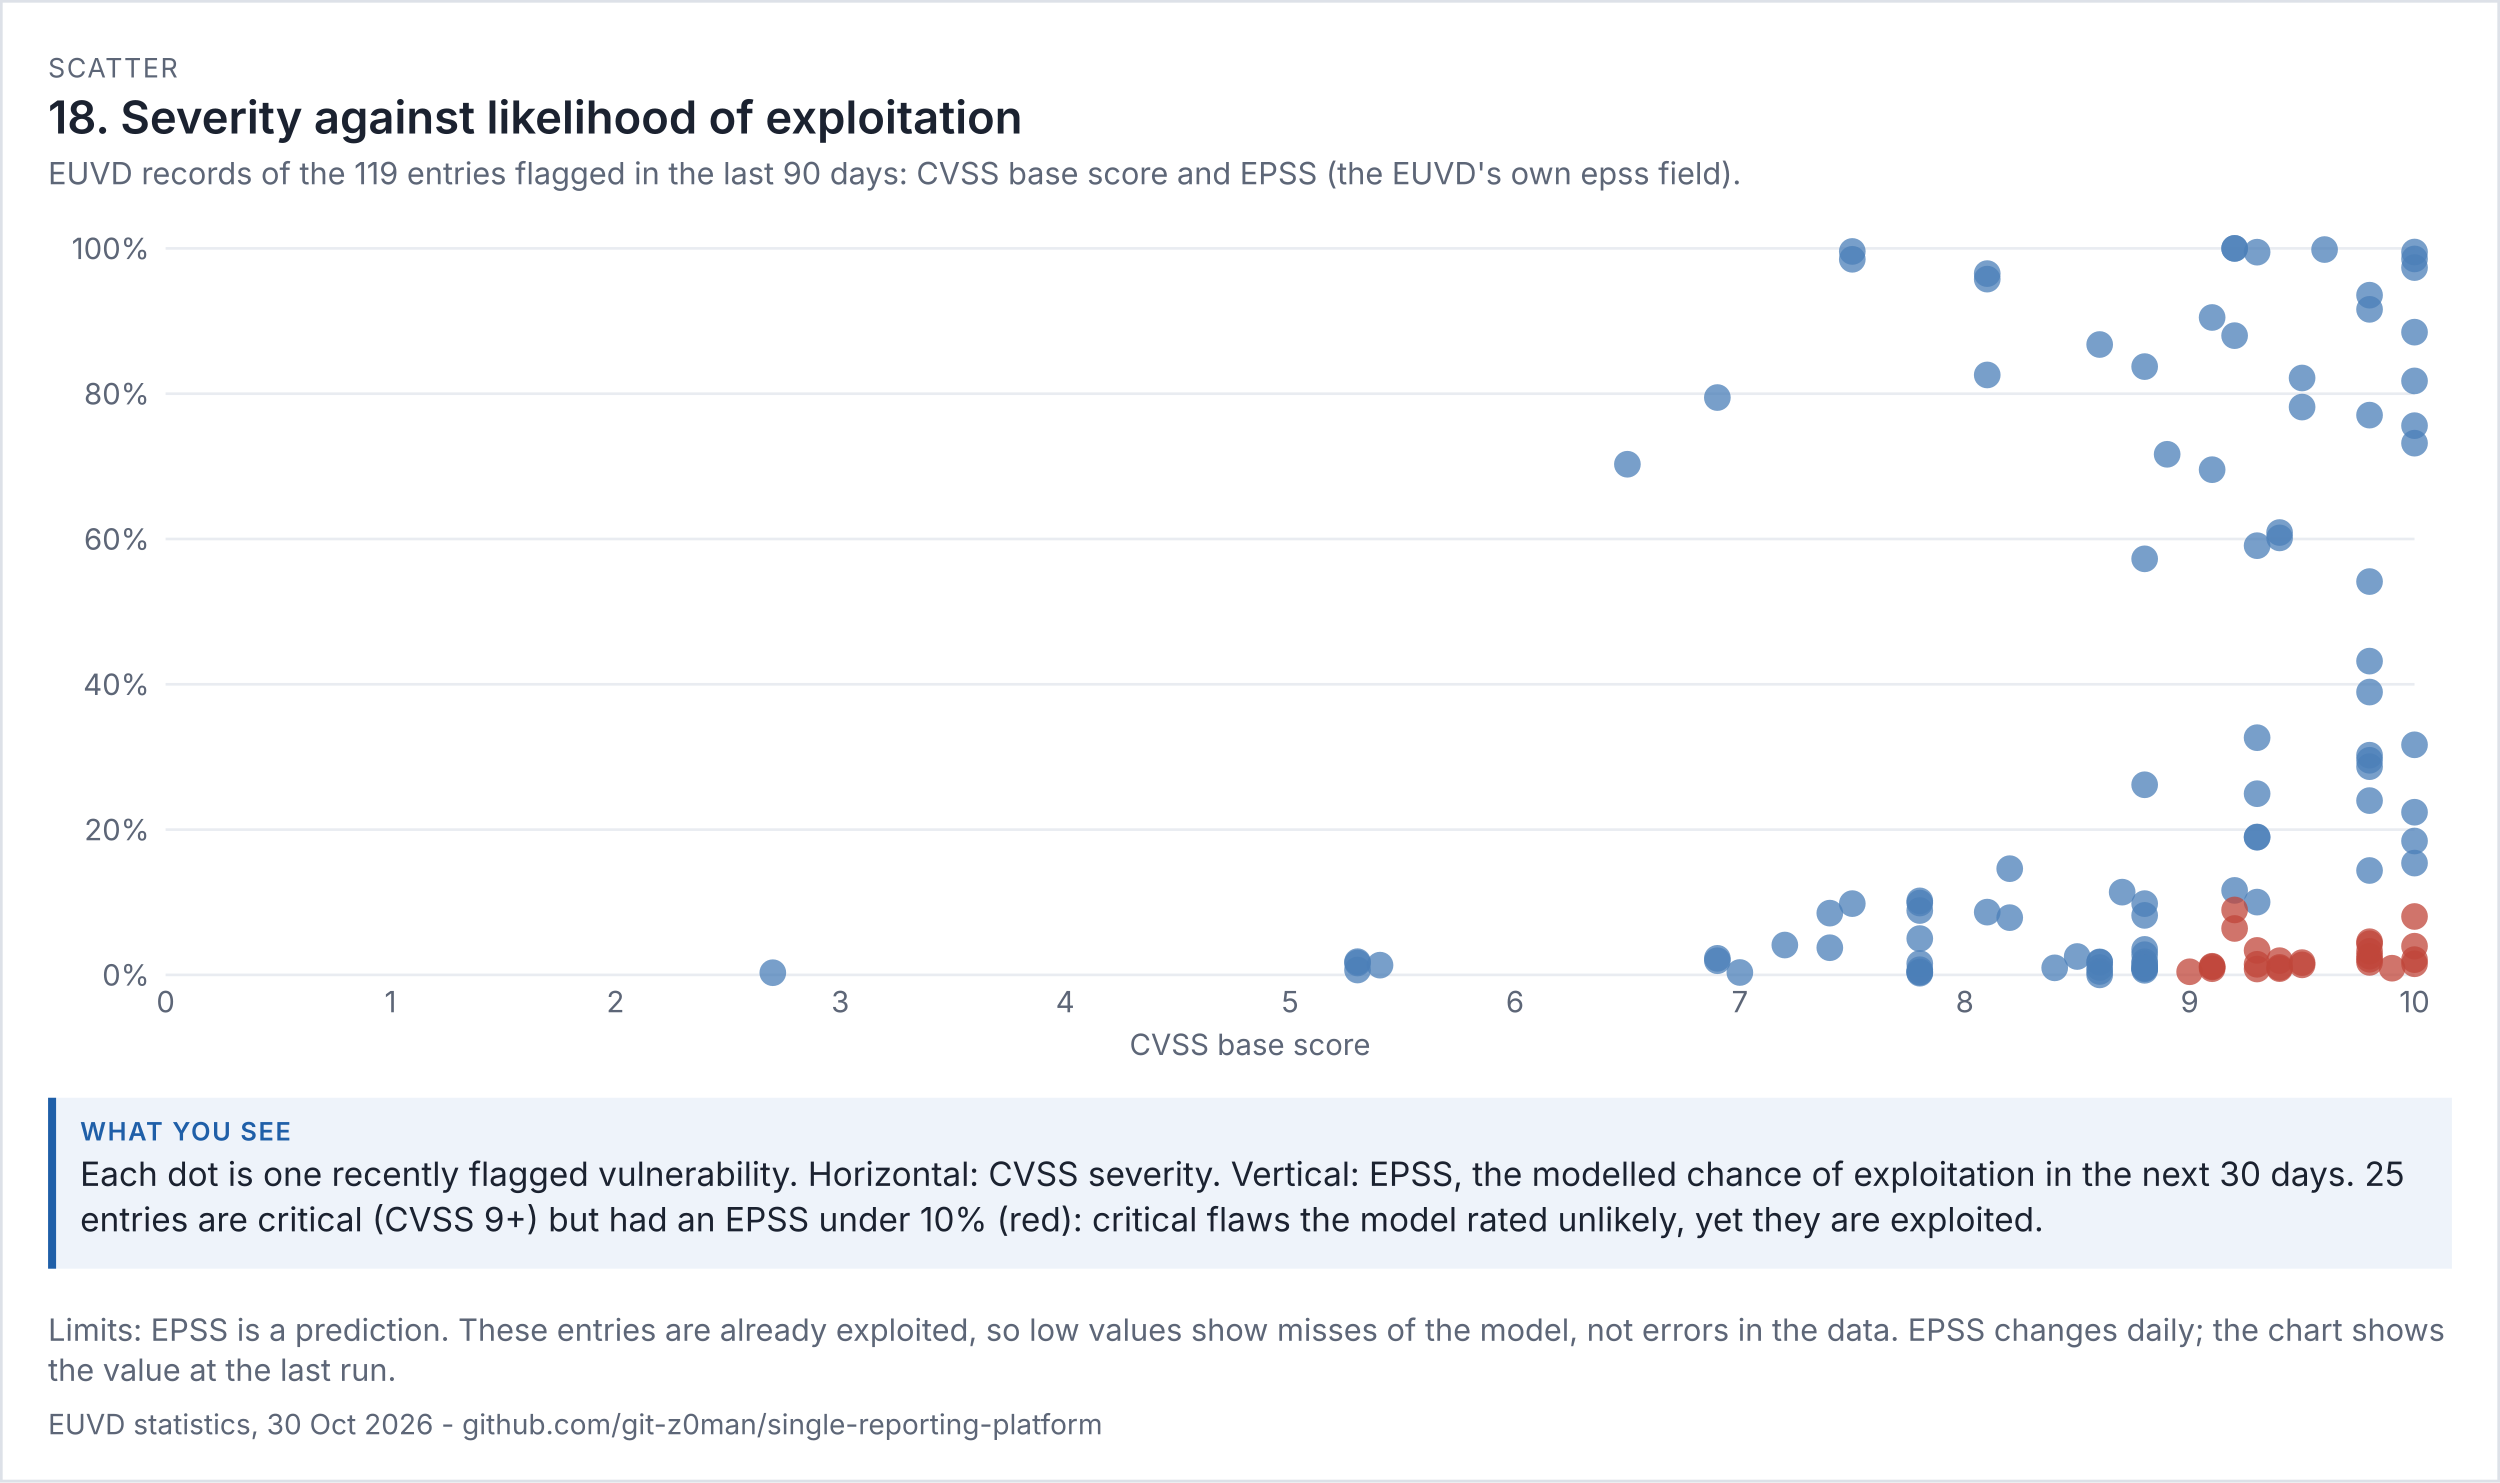
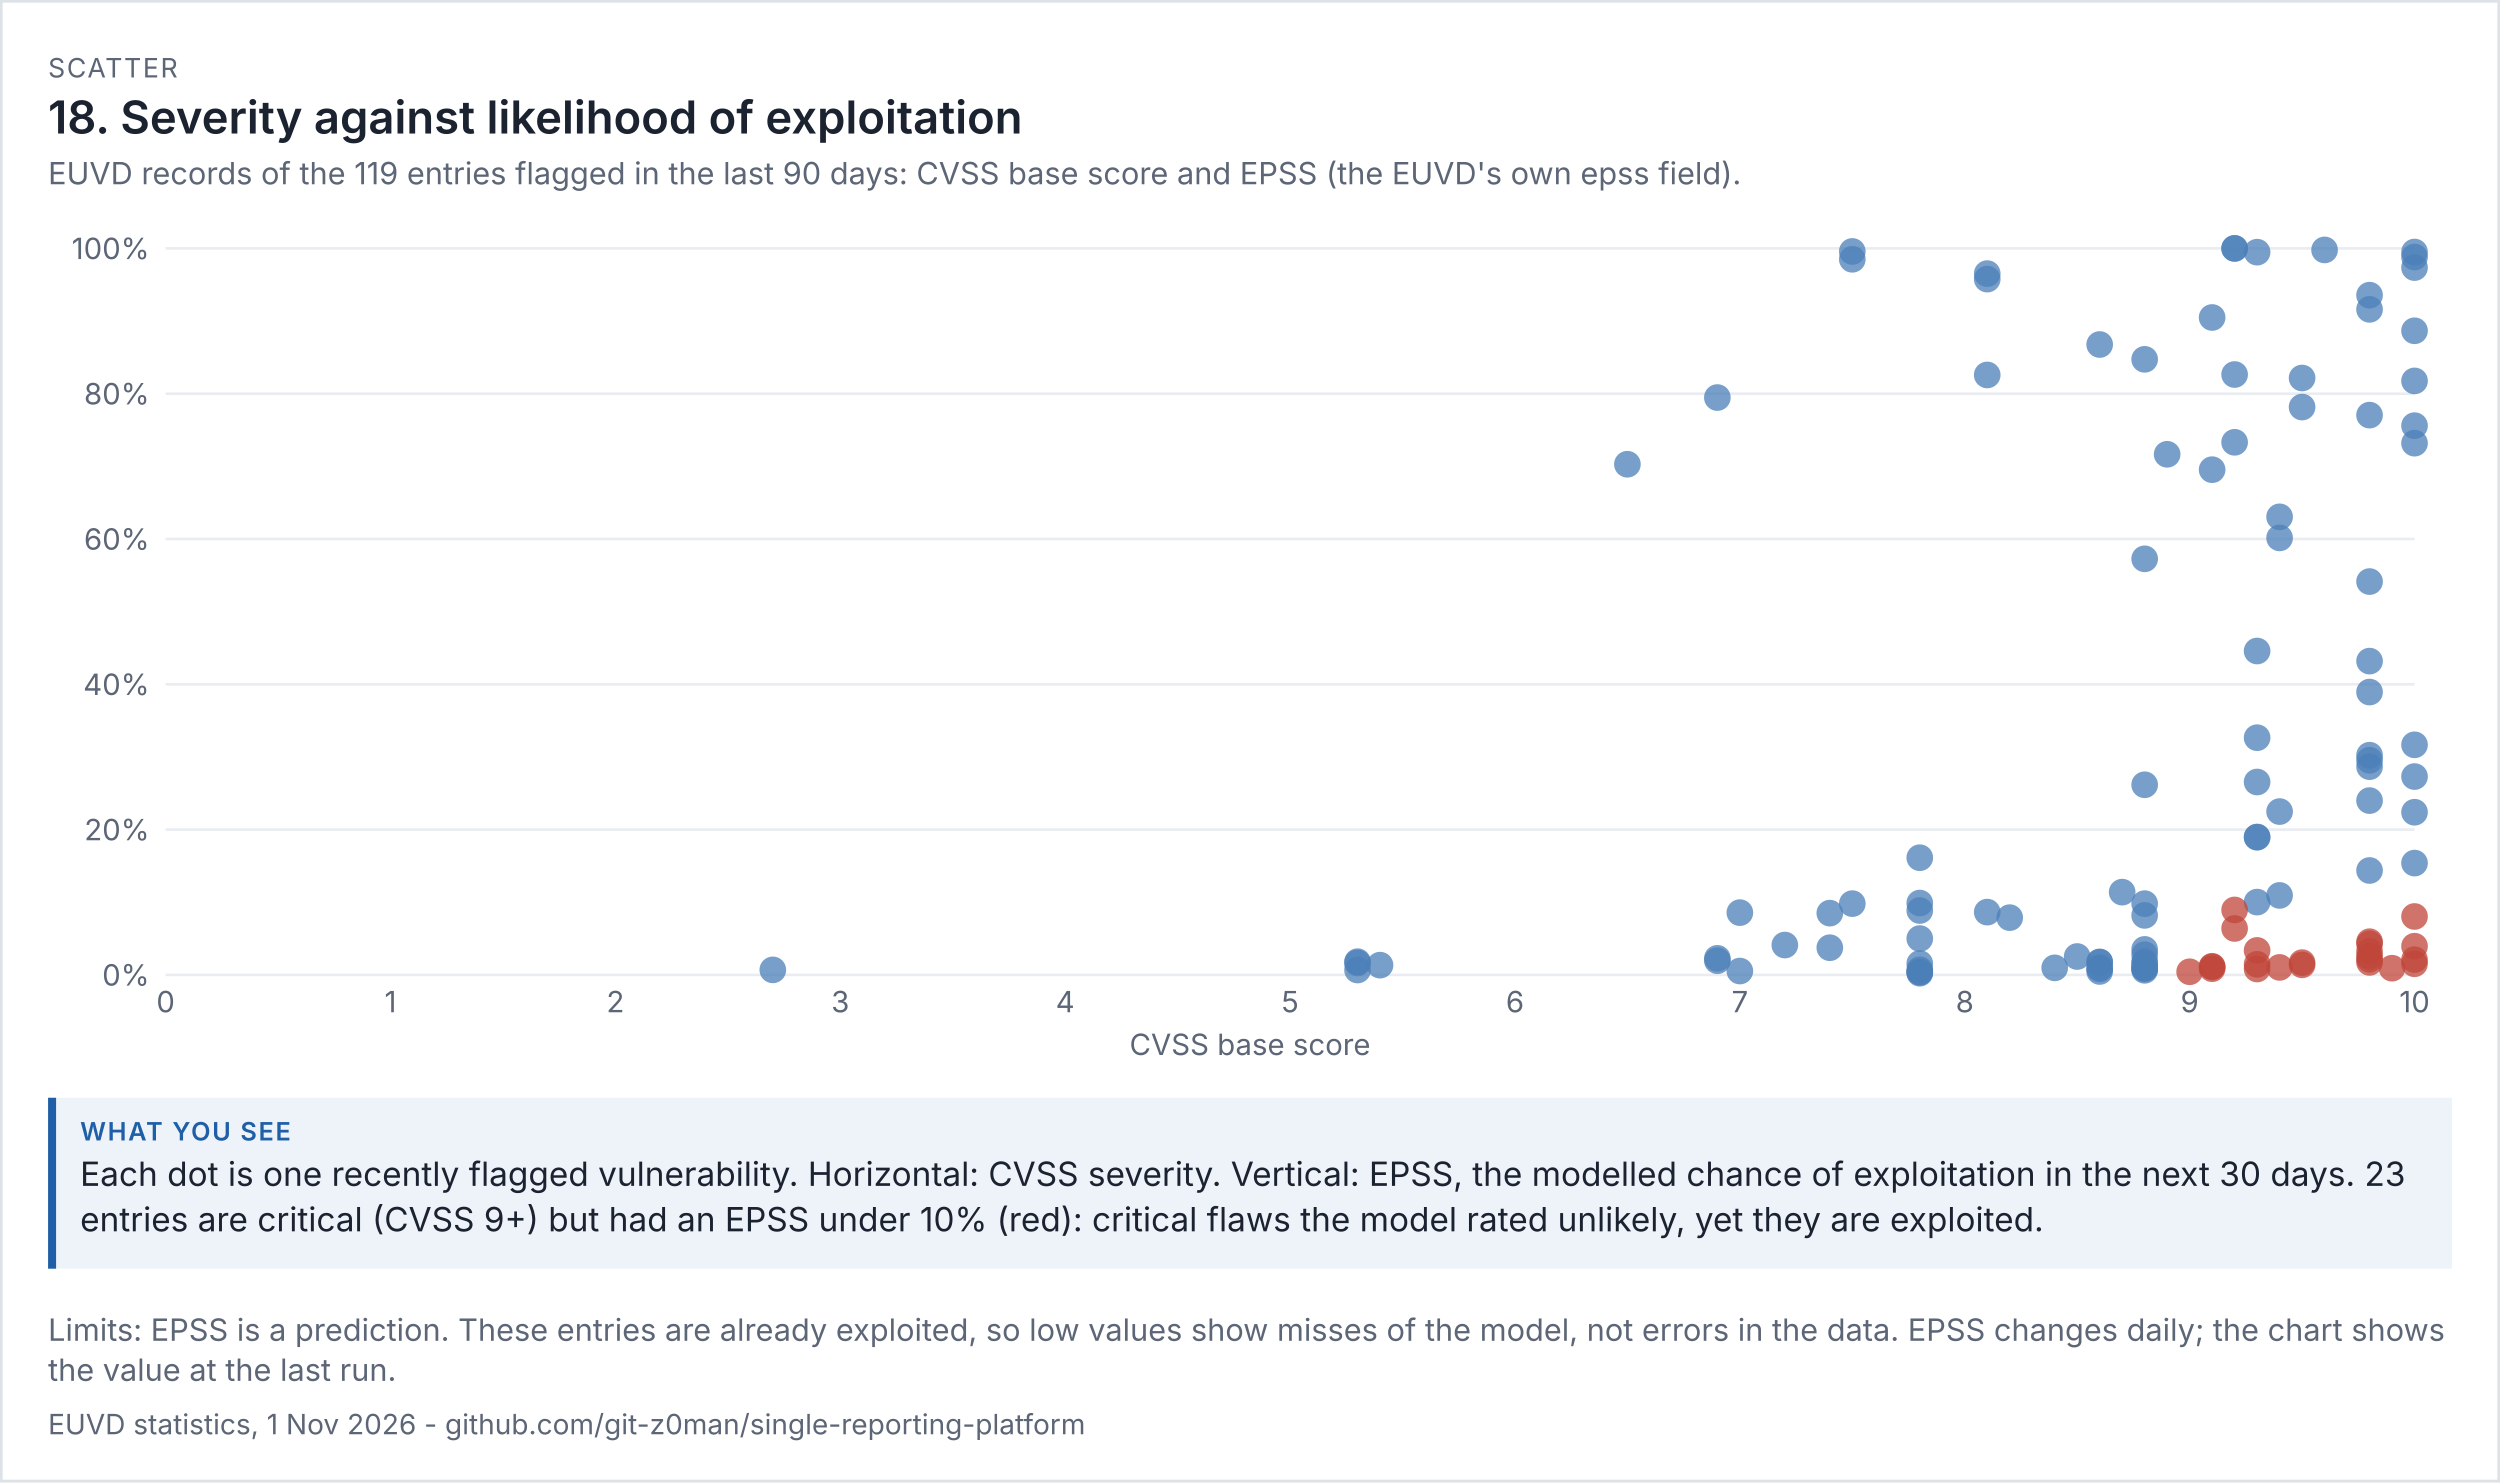
<svg xmlns="http://www.w3.org/2000/svg" viewBox="0 0 936 555" width="936" height="555" font-family="system-ui,-apple-system,'Segoe UI',sans-serif">
  <rect width="100%" height="100%" fill="#ffffff" />
  <rect x="0.5" y="0.5" width="935" height="554" fill="none" stroke="#dde1e8" />
  <text x="18" y="29" font-size="10" letter-spacing="0.6" fill="#5d6677">SCATTER</text>
  <text x="18" y="50" font-size="17" fill="#1b2230" font-weight="600">18. Severity against likelihood of exploitation</text>
  <text x="18" y="69" font-size="11.5" fill="#5d6677">EUVD records of the 119 entries flagged in the last 90 days: CVSS base score and EPSS (the EUVD's own epss field).</text>
  <g transform="translate(18,79) scale(1)" font-size="11">
    <svg viewBox="0 0 900 320" role="img" width="900" height="320">
      <g>
        <line x1="44" x2="886" y1="286" y2="286" stroke="rgb(233, 236, 241)" />
        <text x="38" y="290" text-anchor="end" fill="rgb(93, 102, 119)">0%</text>
        <line x1="44" x2="886" y1="231.6" y2="231.6" stroke="rgb(233, 236, 241)" />
        <text x="38" y="235.6" text-anchor="end" fill="rgb(93, 102, 119)">20%</text>
        <line x1="44" x2="886" y1="177.2" y2="177.2" stroke="rgb(233, 236, 241)" />
        <text x="38" y="181.2" text-anchor="end" fill="rgb(93, 102, 119)">40%</text>
        <line x1="44" x2="886" y1="122.8" y2="122.8" stroke="rgb(233, 236, 241)" />
        <text x="38" y="126.8" text-anchor="end" fill="rgb(93, 102, 119)">60%</text>
        <line x1="44" x2="886" y1="68.4" y2="68.4" stroke="rgb(233, 236, 241)" />
        <text x="38" y="72.4" text-anchor="end" fill="rgb(93, 102, 119)">80%</text>
        <line x1="44" x2="886" y1="14" y2="14" stroke="rgb(233, 236, 241)" />
        <text x="38" y="18" text-anchor="end" fill="rgb(93, 102, 119)">100%</text>
        <text x="44" y="300" text-anchor="middle" fill="rgb(93, 102, 119)">0</text>
        <text x="128.2" y="300" text-anchor="middle" fill="rgb(93, 102, 119)">1</text>
        <text x="212.4" y="300" text-anchor="middle" fill="rgb(93, 102, 119)">2</text>
        <text x="296.6" y="300" text-anchor="middle" fill="rgb(93, 102, 119)">3</text>
        <text x="380.8" y="300" text-anchor="middle" fill="rgb(93, 102, 119)">4</text>
        <text x="465" y="300" text-anchor="middle" fill="rgb(93, 102, 119)">5</text>
        <text x="549.2" y="300" text-anchor="middle" fill="rgb(93, 102, 119)">6</text>
        <text x="633.4" y="300" text-anchor="middle" fill="rgb(93, 102, 119)">7</text>
        <text x="717.6" y="300" text-anchor="middle" fill="rgb(93, 102, 119)">8</text>
        <text x="801.8" y="300" text-anchor="middle" fill="rgb(93, 102, 119)">9</text>
        <text x="886" y="300" text-anchor="middle" fill="rgb(93, 102, 119)">10</text>
        <text x="450" y="316" text-anchor="middle" fill="rgb(93, 102, 119)">CVSS base score</text>
-         <circle cx="886" cy="235.87" r="5" fill="rgb(75, 127, 184)" opacity="0.75" />
-         <circle cx="768.12" cy="286" r="5" fill="rgb(75, 127, 184)" opacity="0.75" />
        <circle cx="784.96" cy="259.317" r="5" fill="rgb(75, 127, 184)" opacity="0.75" />
+         <circle cx="700.76" cy="284.939" r="5" fill="rgb(75, 127, 184)" opacity="0.75" />
+         <circle cx="700.76" cy="284.939" r="5" fill="rgb(75, 127, 184)" opacity="0.75" />
+         <circle cx="633.4" cy="284.558" r="5" fill="rgb(75, 127, 184)" opacity="0.75" />
+         <circle cx="886" cy="211.744" r="5" fill="rgb(75, 127, 184)" opacity="0.75" />
+         <circle cx="818.64" cy="61.219" r="5" fill="rgb(75, 127, 184)" opacity="0.75" />
+         <circle cx="818.64" cy="14" r="5" fill="rgb(75, 127, 184)" opacity="0.75" />
+         <circle cx="818.64" cy="14" r="5" fill="rgb(75, 127, 184)" opacity="0.75" />
+         <circle cx="633.4" cy="262.69" r="5" fill="rgb(75, 127, 184)" opacity="0.75" />
+         <circle cx="784.96" cy="263.723" r="5" fill="rgb(75, 127, 184)" opacity="0.75" />
+         <circle cx="886" cy="281.838" r="5" fill="rgb(192, 70, 58)" opacity="0.75" />
+         <circle cx="768.12" cy="283.77" r="5" fill="rgb(75, 127, 184)" opacity="0.75" />
        <circle cx="827.06" cy="15.414" r="5" fill="rgb(75, 127, 184)" opacity="0.75" />
-         <circle cx="818.64" cy="14" r="5" fill="rgb(75, 127, 184)" opacity="0.75" />
-         <circle cx="271.34" cy="285.184" r="5" fill="rgb(75, 127, 184)" opacity="0.75" />
-         <circle cx="700.76" cy="258.283" r="5" fill="rgb(75, 127, 184)" opacity="0.75" />
-         <circle cx="633.4" cy="285.102" r="5" fill="rgb(75, 127, 184)" opacity="0.75" />
-         <circle cx="784.96" cy="263.723" r="5" fill="rgb(75, 127, 184)" opacity="0.75" />
+         <circle cx="271.34" cy="284.123" r="5" fill="rgb(75, 127, 184)" opacity="0.75" />
+         <circle cx="700.76" cy="242.126" r="5" fill="rgb(75, 127, 184)" opacity="0.75" />
        <circle cx="810.22" cy="96.851" r="5" fill="rgb(75, 127, 184)" opacity="0.75" />
-         <circle cx="886" cy="281.838" r="5" fill="rgb(192, 70, 58)" opacity="0.75" />
        <circle cx="869.16" cy="273.57" r="5" fill="rgb(192, 70, 58)" opacity="0.75" />
-         <circle cx="818.64" cy="46.667" r="5" fill="rgb(75, 127, 184)" opacity="0.75" />
-         <circle cx="818.64" cy="14" r="5" fill="rgb(75, 127, 184)" opacity="0.75" />
-         <circle cx="827.06" cy="125.302" r="5" fill="rgb(75, 127, 184)" opacity="0.75" />
+         <circle cx="827.06" cy="164.742" r="5" fill="rgb(75, 127, 184)" opacity="0.75" />
        <circle cx="869.16" cy="281.322" r="5" fill="rgb(192, 70, 58)" opacity="0.75" />
        <circle cx="784.96" cy="214.818" r="5" fill="rgb(75, 127, 184)" opacity="0.75" />
        <circle cx="886" cy="63.613" r="5" fill="rgb(75, 127, 184)" opacity="0.75" />
        <circle cx="624.98" cy="69.842" r="5" fill="rgb(75, 127, 184)" opacity="0.75" />
-         <circle cx="818.64" cy="254.366" r="5" fill="rgb(75, 127, 184)" opacity="0.75" />
+         <circle cx="818.64" cy="86.597" r="5" fill="rgb(75, 127, 184)" opacity="0.75" />
        <circle cx="835.48" cy="283.198" r="5" fill="rgb(192, 70, 58)" opacity="0.75" />
        <circle cx="759.7" cy="279.118" r="5" fill="rgb(75, 127, 184)" opacity="0.75" />
        <circle cx="490.26" cy="281.05" r="5" fill="rgb(75, 127, 184)" opacity="0.75" />
        <circle cx="624.98" cy="280.696" r="5" fill="rgb(75, 127, 184)" opacity="0.75" />
        <circle cx="490.26" cy="281.539" r="5" fill="rgb(75, 127, 184)" opacity="0.75" />
        <circle cx="751.28" cy="283.362" r="5" fill="rgb(75, 127, 184)" opacity="0.75" />
        <circle cx="768.12" cy="281.131" r="5" fill="rgb(75, 127, 184)" opacity="0.75" />
-         <circle cx="835.48" cy="280.669" r="5" fill="rgb(192, 70, 58)" opacity="0.75" />
+         <circle cx="835.48" cy="224.854" r="5" fill="rgb(75, 127, 184)" opacity="0.75" />
        <circle cx="827.06" cy="234.456" r="5" fill="rgb(75, 127, 184)" opacity="0.75" />
        <circle cx="498.68" cy="282.355" r="5" fill="rgb(75, 127, 184)" opacity="0.75" />
        <circle cx="869.16" cy="76.424" r="5" fill="rgb(75, 127, 184)" opacity="0.75" />
-         <circle cx="852.32" cy="14.435" r="5" fill="rgb(75, 127, 184)" opacity="0.75" />
+         <circle cx="852.32" cy="14.571" r="5" fill="rgb(75, 127, 184)" opacity="0.75" />
        <circle cx="768.12" cy="281.267" r="5" fill="rgb(75, 127, 184)" opacity="0.75" />
        <circle cx="869.16" cy="280.152" r="5" fill="rgb(192, 70, 58)" opacity="0.75" />
        <circle cx="700.76" cy="284.069" r="5" fill="rgb(75, 127, 184)" opacity="0.75" />
        <circle cx="700.76" cy="281.73" r="5" fill="rgb(75, 127, 184)" opacity="0.75" />
        <circle cx="667.08" cy="275.827" r="5" fill="rgb(75, 127, 184)" opacity="0.75" />
-         <circle cx="700.76" cy="284.939" r="5" fill="rgb(75, 127, 184)" opacity="0.75" />
-         <circle cx="700.76" cy="284.939" r="5" fill="rgb(75, 127, 184)" opacity="0.75" />
        <circle cx="768.12" cy="49.986" r="5" fill="rgb(75, 127, 184)" opacity="0.75" />
        <circle cx="886" cy="15.36" r="5" fill="rgb(75, 127, 184)" opacity="0.75" />
        <circle cx="869.16" cy="203.747" r="5" fill="rgb(75, 127, 184)" opacity="0.75" />
        <circle cx="726.02" cy="23.438" r="5" fill="rgb(75, 127, 184)" opacity="0.75" />
        <circle cx="675.5" cy="15.142" r="5" fill="rgb(75, 127, 184)" opacity="0.75" />
        <circle cx="650.24" cy="274.821" r="5" fill="rgb(75, 127, 184)" opacity="0.75" />
-         <circle cx="835.48" cy="283.661" r="5" fill="rgb(192, 70, 58)" opacity="0.75" />
+         <circle cx="835.48" cy="256.243" r="5" fill="rgb(75, 127, 184)" opacity="0.75" />
        <circle cx="886" cy="80.368" r="5" fill="rgb(75, 127, 184)" opacity="0.75" />
        <circle cx="784.96" cy="284.286" r="5" fill="rgb(75, 127, 184)" opacity="0.75" />
        <circle cx="827.06" cy="197.192" r="5" fill="rgb(75, 127, 184)" opacity="0.75" />
        <circle cx="869.16" cy="277.16" r="5" fill="rgb(192, 70, 58)" opacity="0.75" />
        <circle cx="776.54" cy="255.019" r="5" fill="rgb(75, 127, 184)" opacity="0.75" />
        <circle cx="869.16" cy="180.11" r="5" fill="rgb(75, 127, 184)" opacity="0.75" />
        <circle cx="827.06" cy="258.746" r="5" fill="rgb(75, 127, 184)" opacity="0.75" />
        <circle cx="835.48" cy="122.392" r="5" fill="rgb(75, 127, 184)" opacity="0.75" />
        <circle cx="675.5" cy="259.317" r="5" fill="rgb(75, 127, 184)" opacity="0.75" />
        <circle cx="667.08" cy="262.88" r="5" fill="rgb(75, 127, 184)" opacity="0.75" />
        <circle cx="591.3" cy="94.811" r="5" fill="rgb(75, 127, 184)" opacity="0.75" />
        <circle cx="843.9" cy="62.525" r="5" fill="rgb(75, 127, 184)" opacity="0.75" />
        <circle cx="843.9" cy="73.405" r="5" fill="rgb(75, 127, 184)" opacity="0.75" />
        <circle cx="726.02" cy="25.506" r="5" fill="rgb(75, 127, 184)" opacity="0.75" />
        <circle cx="624.98" cy="279.798" r="5" fill="rgb(75, 127, 184)" opacity="0.75" />
        <circle cx="886" cy="225.099" r="5" fill="rgb(75, 127, 184)" opacity="0.75" />
        <circle cx="810.22" cy="39.867" r="5" fill="rgb(75, 127, 184)" opacity="0.75" />
        <circle cx="886" cy="21.181" r="5" fill="rgb(75, 127, 184)" opacity="0.75" />
        <circle cx="869.16" cy="36.821" r="5" fill="rgb(75, 127, 184)" opacity="0.75" />
-         <circle cx="827.06" cy="218.163" r="5" fill="rgb(75, 127, 184)" opacity="0.75" />
+         <circle cx="827.06" cy="213.784" r="5" fill="rgb(75, 127, 184)" opacity="0.75" />
        <circle cx="843.9" cy="282.246" r="5" fill="rgb(192, 70, 58)" opacity="0.75" />
        <circle cx="869.16" cy="138.739" r="5" fill="rgb(75, 127, 184)" opacity="0.75" />
        <circle cx="869.16" cy="31.517" r="5" fill="rgb(75, 127, 184)" opacity="0.75" />
        <circle cx="784.96" cy="278.438" r="5" fill="rgb(75, 127, 184)" opacity="0.75" />
        <circle cx="675.5" cy="18.08" r="5" fill="rgb(75, 127, 184)" opacity="0.75" />
        <circle cx="700.76" cy="259.099" r="5" fill="rgb(75, 127, 184)" opacity="0.75" />
        <circle cx="784.96" cy="281.077" r="5" fill="rgb(75, 127, 184)" opacity="0.75" />
        <circle cx="784.96" cy="276.453" r="5" fill="rgb(75, 127, 184)" opacity="0.75" />
        <circle cx="784.96" cy="283.47" r="5" fill="rgb(75, 127, 184)" opacity="0.75" />
        <circle cx="700.76" cy="285.374" r="5" fill="rgb(75, 127, 184)" opacity="0.75" />
        <circle cx="869.16" cy="205.651" r="5" fill="rgb(75, 127, 184)" opacity="0.75" />
        <circle cx="768.12" cy="283.253" r="5" fill="rgb(75, 127, 184)" opacity="0.75" />
-         <circle cx="886" cy="45.362" r="5" fill="rgb(75, 127, 184)" opacity="0.75" />
-         <circle cx="835.48" cy="120.379" r="5" fill="rgb(75, 127, 184)" opacity="0.75" />
-         <circle cx="784.96" cy="58.254" r="5" fill="rgb(75, 127, 184)" opacity="0.75" />
+         <circle cx="886" cy="44.845" r="5" fill="rgb(75, 127, 184)" opacity="0.75" />
+         <circle cx="835.48" cy="114.504" r="5" fill="rgb(75, 127, 184)" opacity="0.75" />
+         <circle cx="784.96" cy="55.534" r="5" fill="rgb(75, 127, 184)" opacity="0.75" />
        <circle cx="726.02" cy="262.499" r="5" fill="rgb(75, 127, 184)" opacity="0.75" />
        <circle cx="877.58" cy="283.498" r="5" fill="rgb(192, 70, 58)" opacity="0.75" />
        <circle cx="869.16" cy="279.01" r="5" fill="rgb(192, 70, 58)" opacity="0.75" />
        <circle cx="818.64" cy="268.619" r="5" fill="rgb(192, 70, 58)" opacity="0.75" />
        <circle cx="784.96" cy="281.757" r="5" fill="rgb(75, 127, 184)" opacity="0.75" />
        <circle cx="869.16" cy="274.331" r="5" fill="rgb(192, 70, 58)" opacity="0.75" />
        <circle cx="818.64" cy="261.683" r="5" fill="rgb(192, 70, 58)" opacity="0.75" />
        <circle cx="886" cy="275.256" r="5" fill="rgb(192, 70, 58)" opacity="0.75" />
        <circle cx="886" cy="244.139" r="5" fill="rgb(75, 127, 184)" opacity="0.75" />
        <circle cx="869.16" cy="220.747" r="5" fill="rgb(75, 127, 184)" opacity="0.75" />
        <circle cx="810.22" cy="282.763" r="5" fill="rgb(192, 70, 58)" opacity="0.75" />
        <circle cx="768.12" cy="284.722" r="5" fill="rgb(75, 127, 184)" opacity="0.75" />
        <circle cx="784.96" cy="283.715" r="5" fill="rgb(75, 127, 184)" opacity="0.75" />
        <circle cx="869.16" cy="246.914" r="5" fill="rgb(75, 127, 184)" opacity="0.75" />
        <circle cx="886" cy="264.131" r="5" fill="rgb(192, 70, 58)" opacity="0.75" />
        <circle cx="827.06" cy="234.374" r="5" fill="rgb(75, 127, 184)" opacity="0.75" />
        <circle cx="886" cy="280.288" r="5" fill="rgb(192, 70, 58)" opacity="0.75" />
        <circle cx="490.26" cy="284.178" r="5" fill="rgb(75, 127, 184)" opacity="0.75" />
        <circle cx="869.16" cy="168.523" r="5" fill="rgb(75, 127, 184)" opacity="0.75" />
        <circle cx="827.06" cy="283.797" r="5" fill="rgb(192, 70, 58)" opacity="0.75" />
        <circle cx="827.06" cy="276.834" r="5" fill="rgb(192, 70, 58)" opacity="0.75" />
        <circle cx="784.96" cy="130.226" r="5" fill="rgb(75, 127, 184)" opacity="0.75" />
        <circle cx="726.02" cy="61.382" r="5" fill="rgb(75, 127, 184)" opacity="0.75" />
        <circle cx="700.76" cy="272.4" r="5" fill="rgb(75, 127, 184)" opacity="0.75" />
        <circle cx="700.76" cy="261.901" r="5" fill="rgb(75, 127, 184)" opacity="0.75" />
        <circle cx="784.96" cy="283.253" r="5" fill="rgb(75, 127, 184)" opacity="0.75" />
        <circle cx="886" cy="86.923" r="5" fill="rgb(75, 127, 184)" opacity="0.75" />
        <circle cx="793.38" cy="91.085" r="5" fill="rgb(75, 127, 184)" opacity="0.75" />
        <circle cx="843.9" cy="281.403" r="5" fill="rgb(192, 70, 58)" opacity="0.75" />
        <circle cx="827.06" cy="282.029" r="5" fill="rgb(192, 70, 58)" opacity="0.75" />
        <circle cx="810.22" cy="283.008" r="5" fill="rgb(192, 70, 58)" opacity="0.75" />
        <circle cx="869.16" cy="208.045" r="5" fill="rgb(75, 127, 184)" opacity="0.75" />
        <circle cx="810.22" cy="283.688" r="5" fill="rgb(192, 70, 58)" opacity="0.75" />
-         <circle cx="886" cy="17.944" r="5" fill="rgb(75, 127, 184)" opacity="0.75" />
+         <circle cx="886" cy="17.237" r="5" fill="rgb(75, 127, 184)" opacity="0.75" />
        <circle cx="734.44" cy="264.566" r="5" fill="rgb(75, 127, 184)" opacity="0.75" />
-         <circle cx="734.44" cy="246.234" r="5" fill="rgb(75, 127, 184)" opacity="0.75" />
        <circle cx="801.8" cy="284.83" r="5" fill="rgb(192, 70, 58)" opacity="0.75" />
        <circle cx="886" cy="199.858" r="5" fill="rgb(75, 127, 184)" opacity="0.75" />
      </g>
    </svg>
  </g>
  <rect x="18" y="411" width="900" height="64" fill="#eef3fa" />
  <rect x="18" y="411" width="3" height="64" fill="#1f5fa8" />
  <text x="30" y="427" font-size="9.5" letter-spacing="0.6" font-weight="600" fill="#1f5fa8">WHAT YOU SEE</text>
-   <text x="30" y="444" font-size="12.5" fill="#1b2230">Each dot is one recently flagged vulnerability. Horizontal: CVSS severity. Vertical: EPSS, the modelled chance of exploitation in the next 30 days. 25</text>
+   <text x="30" y="444" font-size="12.5" fill="#1b2230">Each dot is one recently flagged vulnerability. Horizontal: CVSS severity. Vertical: EPSS, the modelled chance of exploitation in the next 30 days. 23</text>
  <text x="30" y="461" font-size="12.5" fill="#1b2230">entries are critical (CVSS 9+) but had an EPSS under 10% (red): critical flaws the model rated unlikely, yet they are exploited.</text>
  <text x="18" y="502" font-size="11.5" fill="#5d6677">Limits: EPSS is a prediction. These entries are already exploited, so low values show misses of the model, not errors in the data. EPSS changes daily; the chart shows</text>
  <text x="18" y="517" font-size="11.5" fill="#5d6677">the value at the last run.</text>
-   <text x="18" y="537" font-size="10.5" fill="#5d6677">EUVD statistics, 30 Oct 2026 - github.com/git-z0man/single-reporting-platform</text>
+   <text x="18" y="537" font-size="10.5" fill="#5d6677">EUVD statistics, 1 Nov 2026 - github.com/git-z0man/single-reporting-platform</text>
</svg>
